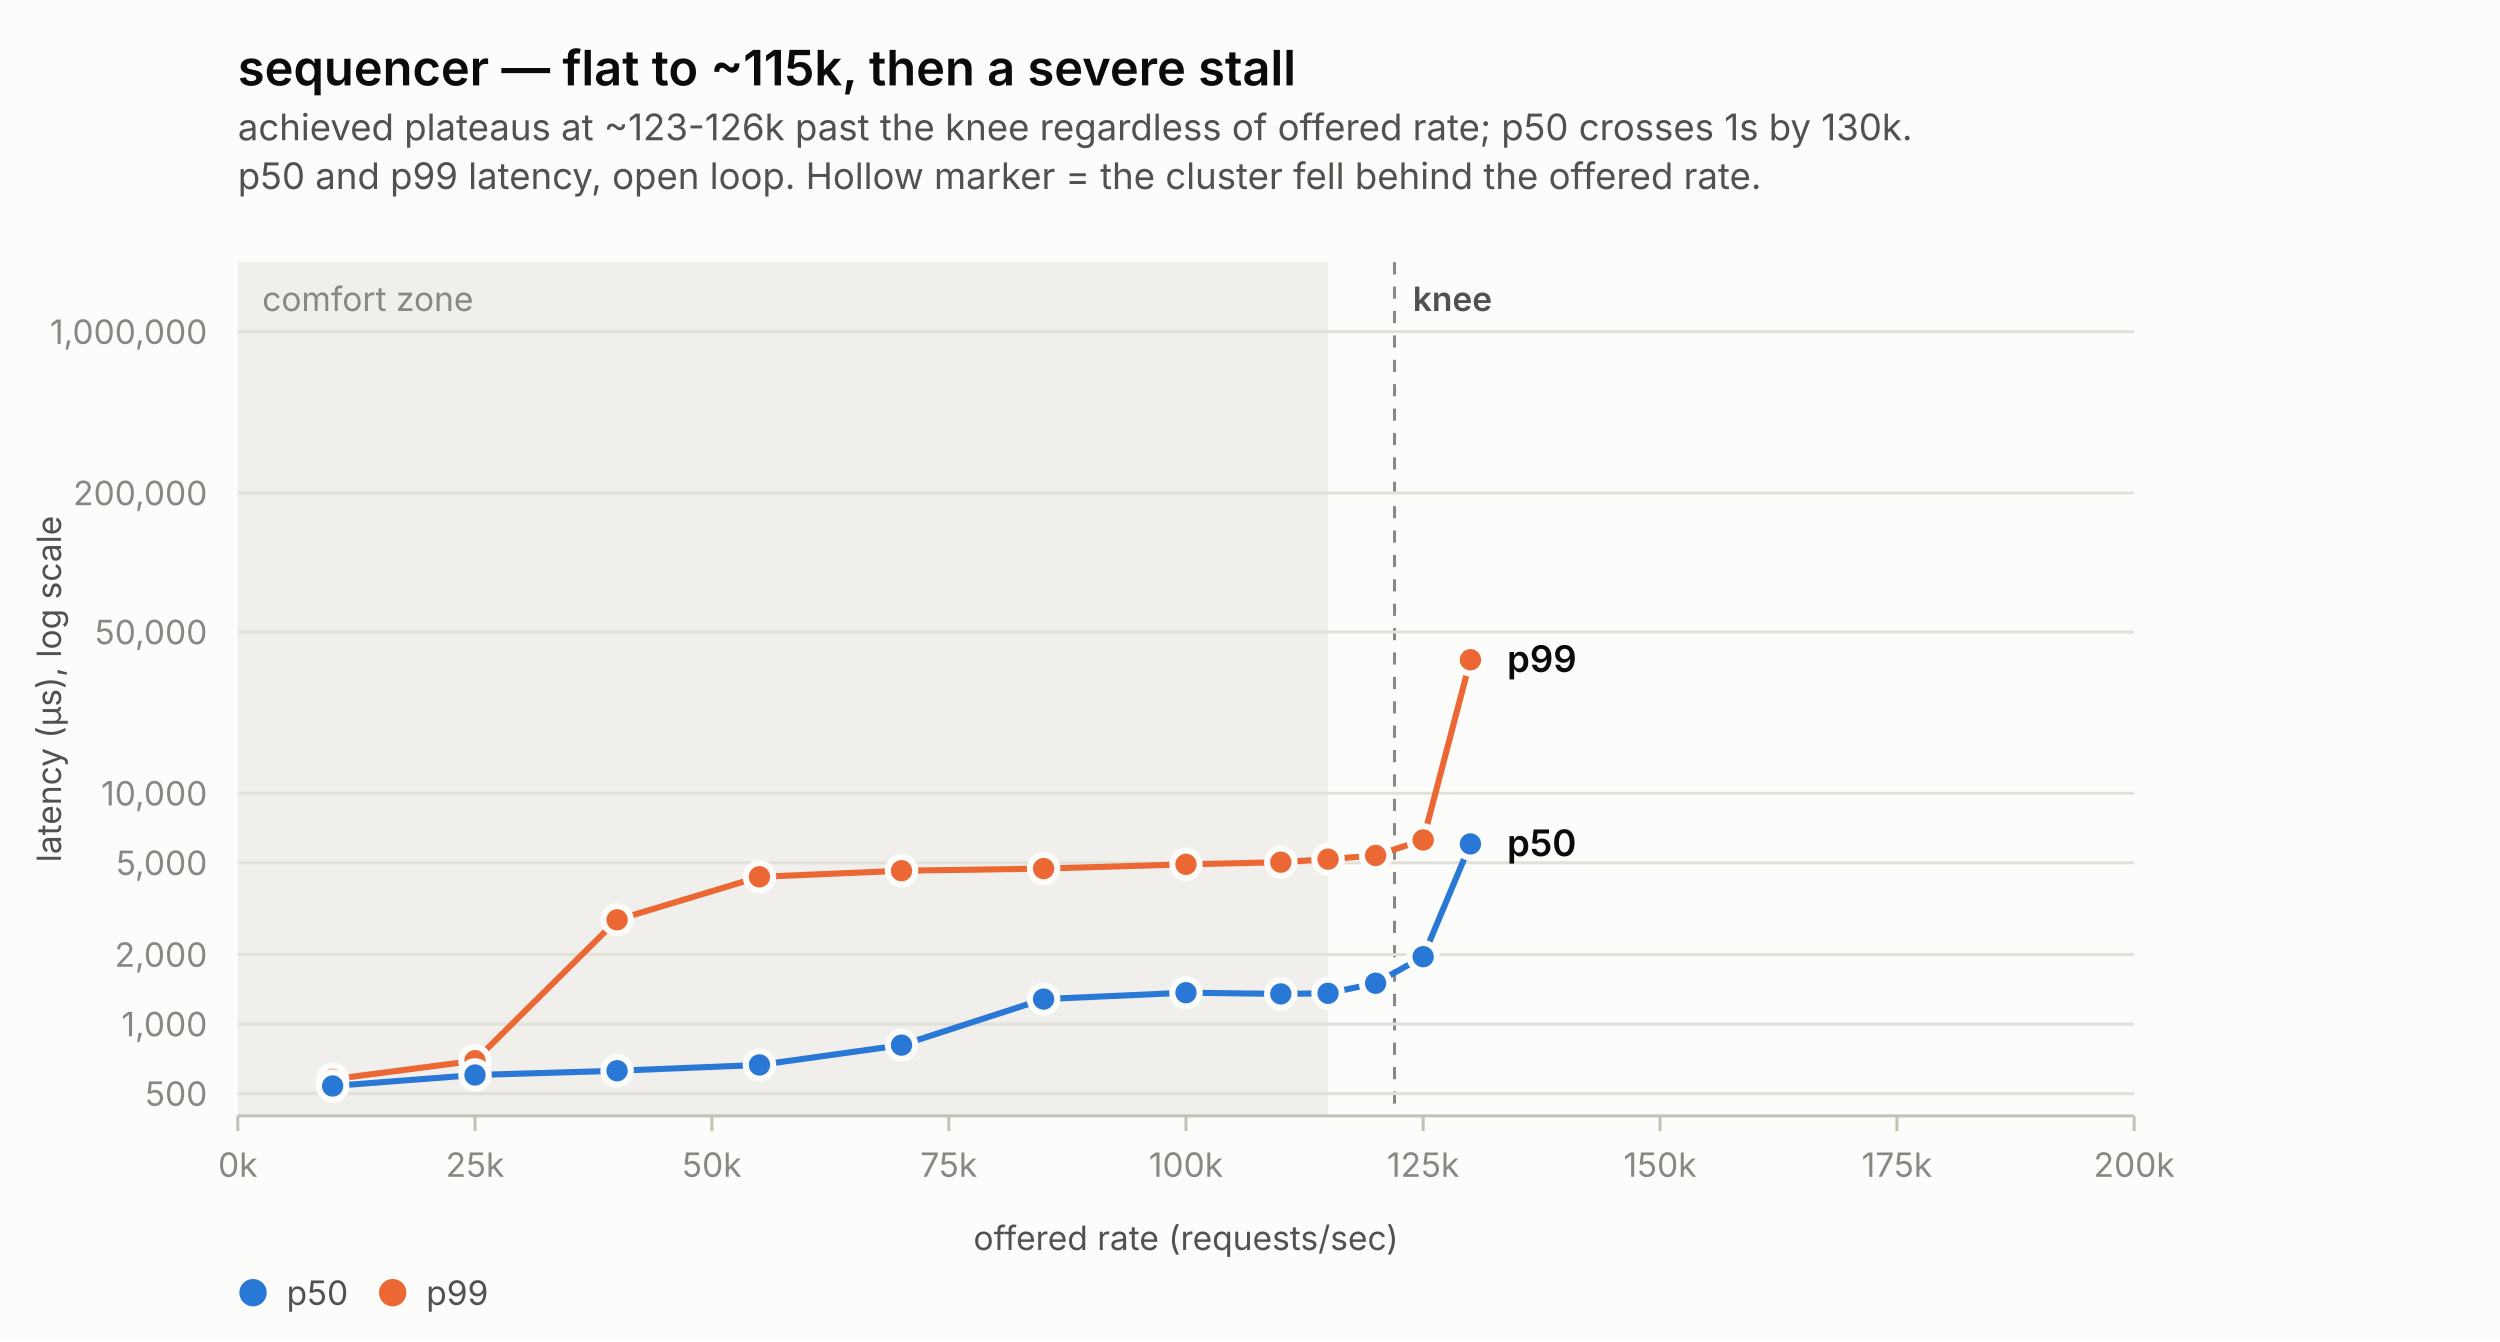
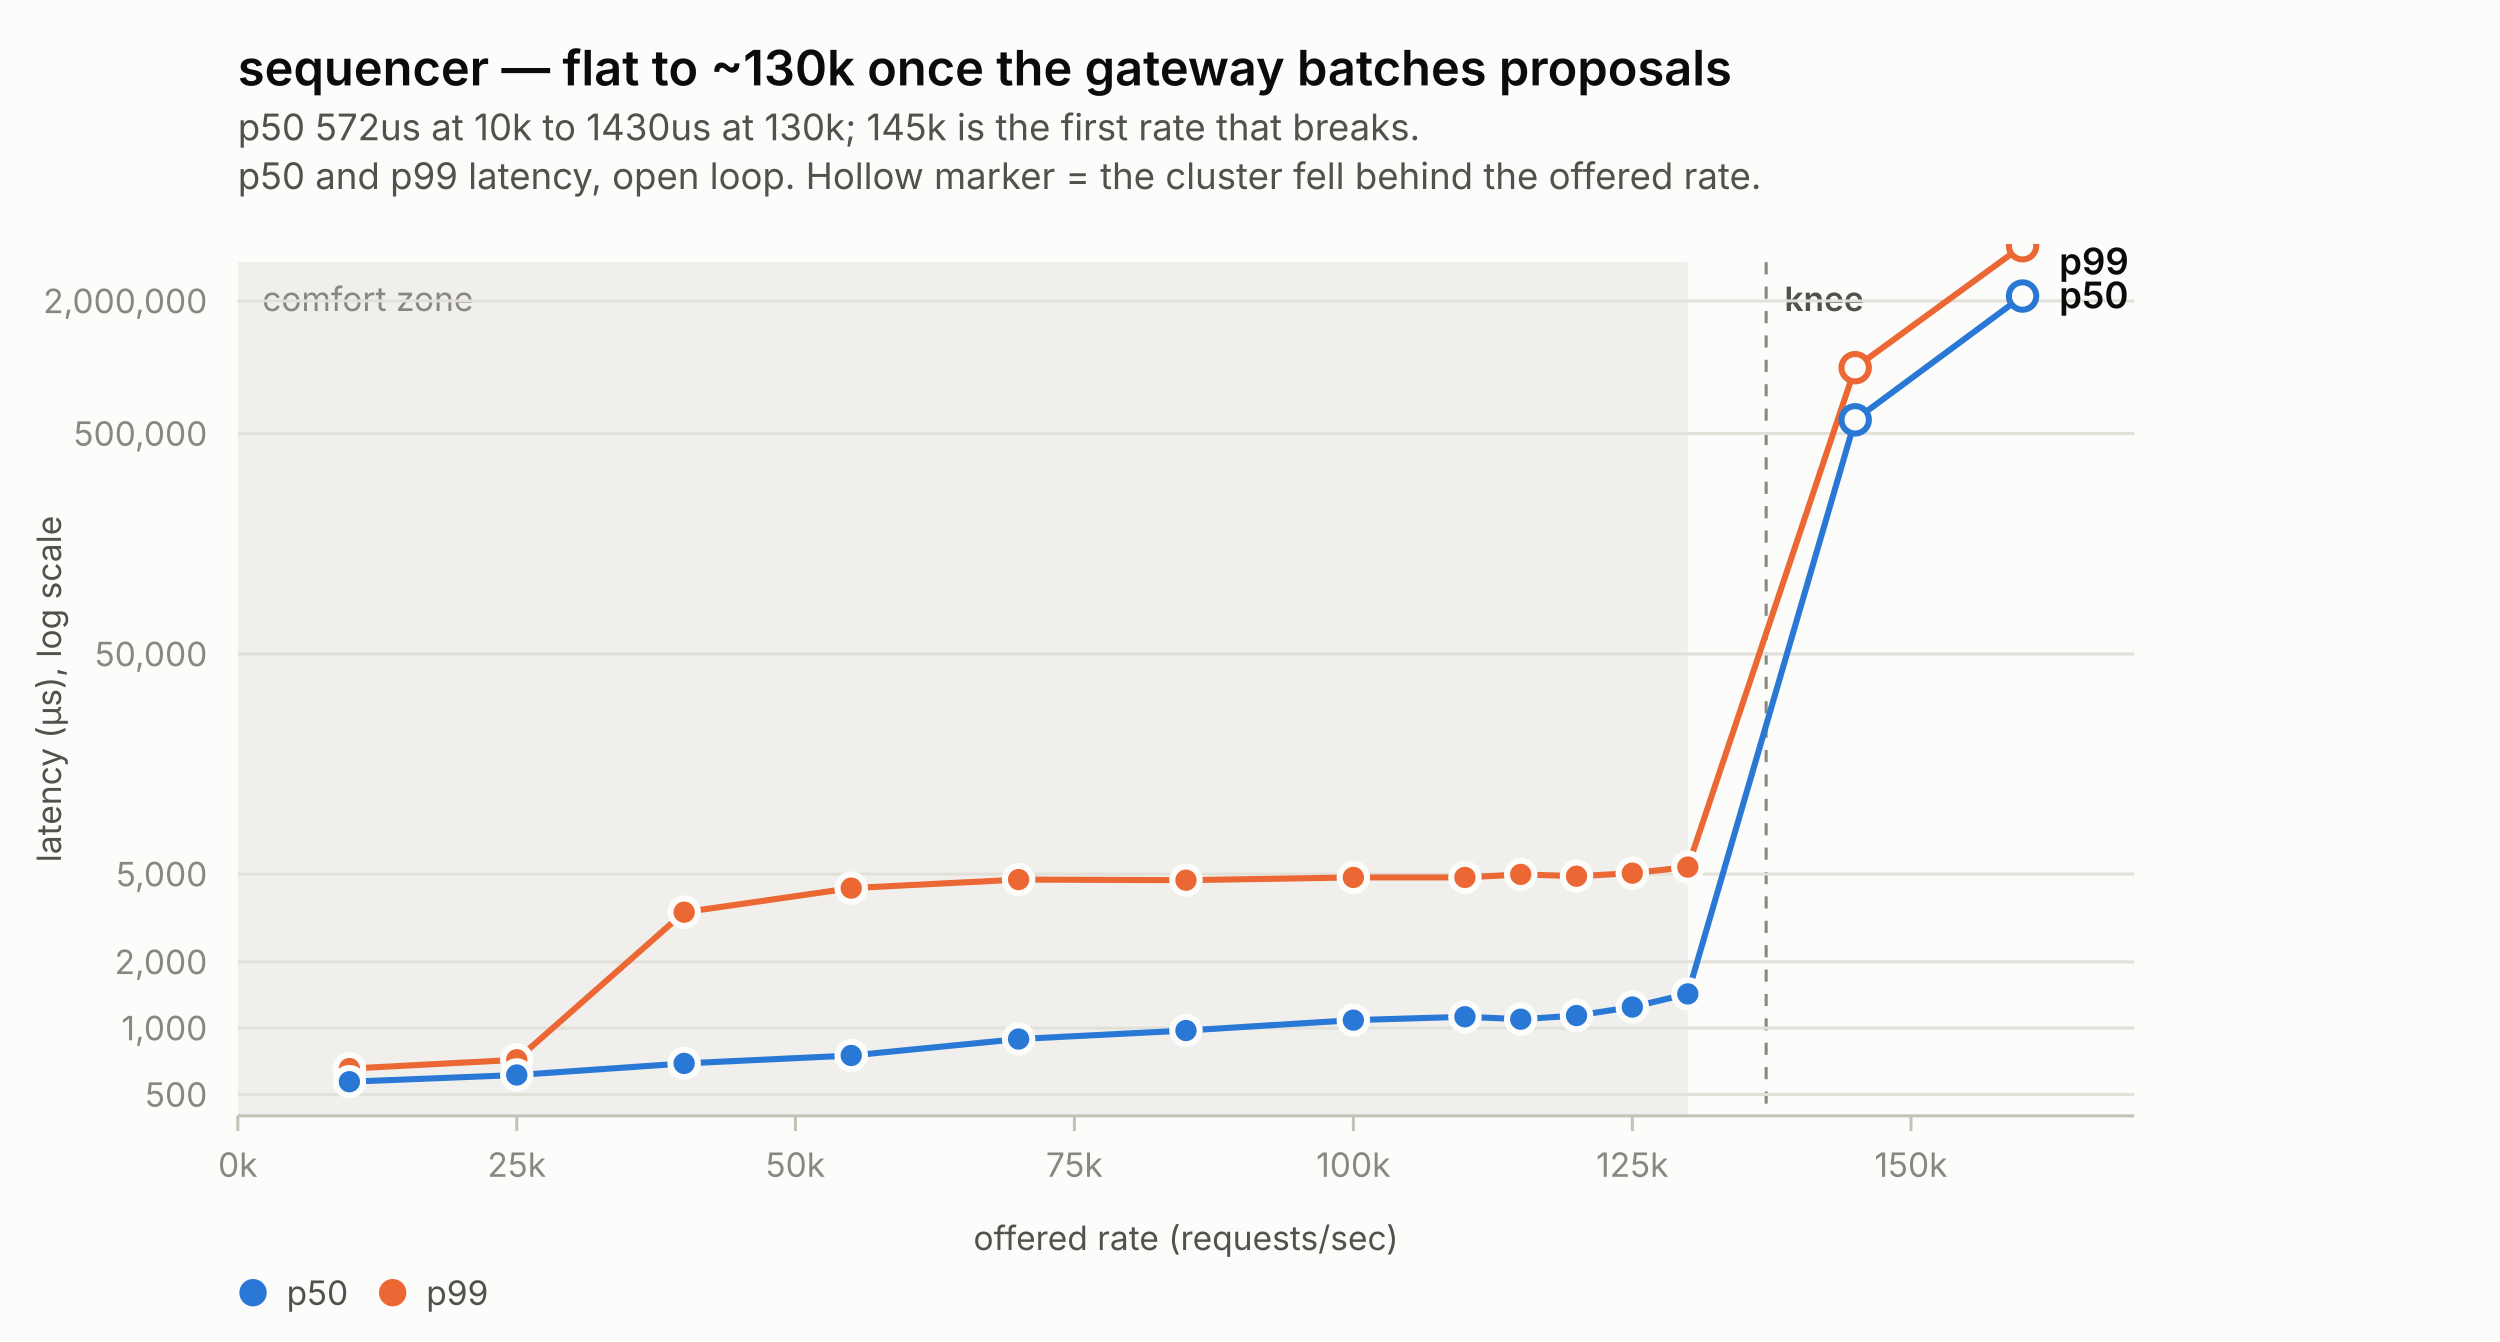
- <svg xmlns="http://www.w3.org/2000/svg" width="820" height="440" viewBox="0 0 820 440" font-family="system-ui,-apple-system,&quot;Segoe UI&quot;,sans-serif" role="img" aria-label="sequencer — flat to ~115k, then a severe stall">
+ <svg xmlns="http://www.w3.org/2000/svg" width="820" height="440" viewBox="0 0 820 440" font-family="system-ui,-apple-system,&quot;Segoe UI&quot;,sans-serif" role="img" aria-label="sequencer — flat to ~130k once the gateway batches proposals">
  <rect width="820" height="440" fill="#fcfcfb" />
-   <text x="78" y="28" font-size="16" font-weight="600" fill="#0b0b0b">sequencer — flat to ~115k, then a severe stall</text>
-   <text x="78" y="46" font-size="12" fill="#52514e">achieved plateaus at ~123-126k past the knee regardless of offered rate; p50 crosses 1s by 130k.</text>
+   <text x="78" y="28" font-size="16" font-weight="600" fill="#0b0b0b">sequencer — flat to ~130k once the gateway batches proposals</text>
+   <text x="78" y="46" font-size="12" fill="#52514e">p50 572us at 10k to 1430us at 130k; 145k is the first rate that breaks.</text>
  <text x="78" y="62" font-size="12" fill="#52514e">p50 and p99 latency, open loop. Hollow marker = the cluster fell behind the offered rate.</text>
-   <rect x="78" y="86" width="357.6" height="280" fill="#f0efec" />
+   <rect x="78" y="86" width="475.6" height="280" fill="#f0efec" />
  <text x="86" y="102" font-size="11" fill="#898781">comfort zone</text>
-   <line x1="457.4" y1="86" x2="457.4" y2="366" stroke="#898781" stroke-width="1" stroke-dasharray="4 4" />
-   <text x="463.4" y="102" font-size="11" font-weight="600" fill="#52514e">knee</text>
-   <line x1="78" y1="358.7" x2="700" y2="358.7" stroke="#e1e0d9" stroke-width="1" />
-   <text x="68" y="362.7" font-size="11" fill="#898781" text-anchor="end">500</text>
-   <line x1="78" y1="335.9" x2="700" y2="335.9" stroke="#e1e0d9" stroke-width="1" />
-   <text x="68" y="339.9" font-size="11" fill="#898781" text-anchor="end">1,000</text>
-   <line x1="78" y1="313.1" x2="700" y2="313.1" stroke="#e1e0d9" stroke-width="1" />
-   <text x="68" y="317.1" font-size="11" fill="#898781" text-anchor="end">2,000</text>
-   <line x1="78" y1="283.0" x2="700" y2="283.0" stroke="#e1e0d9" stroke-width="1" />
-   <text x="68" y="287.0" font-size="11" fill="#898781" text-anchor="end">5,000</text>
-   <line x1="78" y1="260.2" x2="700" y2="260.2" stroke="#e1e0d9" stroke-width="1" />
-   <text x="68" y="264.2" font-size="11" fill="#898781" text-anchor="end">10,000</text>
-   <line x1="78" y1="207.3" x2="700" y2="207.3" stroke="#e1e0d9" stroke-width="1" />
-   <text x="68" y="211.3" font-size="11" fill="#898781" text-anchor="end">50,000</text>
-   <line x1="78" y1="161.7" x2="700" y2="161.7" stroke="#e1e0d9" stroke-width="1" />
-   <text x="68" y="165.7" font-size="11" fill="#898781" text-anchor="end">200,000</text>
-   <line x1="78" y1="108.8" x2="700" y2="108.8" stroke="#e1e0d9" stroke-width="1" />
-   <text x="68" y="112.8" font-size="11" fill="#898781" text-anchor="end">1,000,000</text>
+   <line x1="579.3" y1="86" x2="579.3" y2="366" stroke="#898781" stroke-width="1" stroke-dasharray="4 4" />
+   <text x="585.3" y="102" font-size="11" font-weight="600" fill="#52514e">knee</text>
+   <line x1="78" y1="359.0" x2="700" y2="359.0" stroke="#e1e0d9" stroke-width="1" />
+   <text x="68" y="363.0" font-size="11" fill="#898781" text-anchor="end">500</text>
+   <line x1="78" y1="337.2" x2="700" y2="337.2" stroke="#e1e0d9" stroke-width="1" />
+   <text x="68" y="341.2" font-size="11" fill="#898781" text-anchor="end">1,000</text>
+   <line x1="78" y1="315.5" x2="700" y2="315.5" stroke="#e1e0d9" stroke-width="1" />
+   <text x="68" y="319.5" font-size="11" fill="#898781" text-anchor="end">2,000</text>
+   <line x1="78" y1="286.7" x2="700" y2="286.7" stroke="#e1e0d9" stroke-width="1" />
+   <text x="68" y="290.7" font-size="11" fill="#898781" text-anchor="end">5,000</text>
+   <line x1="78" y1="214.5" x2="700" y2="214.5" stroke="#e1e0d9" stroke-width="1" />
+   <text x="68" y="218.5" font-size="11" fill="#898781" text-anchor="end">50,000</text>
+   <line x1="78" y1="142.2" x2="700" y2="142.2" stroke="#e1e0d9" stroke-width="1" />
+   <text x="68" y="146.2" font-size="11" fill="#898781" text-anchor="end">500,000</text>
+   <line x1="78" y1="98.7" x2="700" y2="98.7" stroke="#e1e0d9" stroke-width="1" />
+   <text x="68" y="102.7" font-size="11" fill="#898781" text-anchor="end">2,000,000</text>
  <text x="20" y="226" font-size="11" fill="#52514e" text-anchor="middle" transform="rotate(-90 20 226)">latency (µs), log scale</text>
  <line x1="78" y1="366" x2="700" y2="366" stroke="#c3c2b7" stroke-width="1" />
  <line x1="78.0" y1="366" x2="78.0" y2="371" stroke="#c3c2b7" stroke-width="1" />
  <text x="78.0" y="386" font-size="11" fill="#898781" text-anchor="middle">0k</text>
-   <line x1="155.8" y1="366" x2="155.8" y2="371" stroke="#c3c2b7" stroke-width="1" />
-   <text x="155.8" y="386" font-size="11" fill="#898781" text-anchor="middle">25k</text>
-   <line x1="233.5" y1="366" x2="233.5" y2="371" stroke="#c3c2b7" stroke-width="1" />
-   <text x="233.5" y="386" font-size="11" fill="#898781" text-anchor="middle">50k</text>
-   <line x1="311.2" y1="366" x2="311.2" y2="371" stroke="#c3c2b7" stroke-width="1" />
-   <text x="311.2" y="386" font-size="11" fill="#898781" text-anchor="middle">75k</text>
-   <line x1="389.0" y1="366" x2="389.0" y2="371" stroke="#c3c2b7" stroke-width="1" />
-   <text x="389.0" y="386" font-size="11" fill="#898781" text-anchor="middle">100k</text>
-   <line x1="466.8" y1="366" x2="466.8" y2="371" stroke="#c3c2b7" stroke-width="1" />
-   <text x="466.8" y="386" font-size="11" fill="#898781" text-anchor="middle">125k</text>
-   <line x1="544.5" y1="366" x2="544.5" y2="371" stroke="#c3c2b7" stroke-width="1" />
-   <text x="544.5" y="386" font-size="11" fill="#898781" text-anchor="middle">150k</text>
-   <line x1="622.2" y1="366" x2="622.2" y2="371" stroke="#c3c2b7" stroke-width="1" />
-   <text x="622.2" y="386" font-size="11" fill="#898781" text-anchor="middle">175k</text>
-   <line x1="700.0" y1="366" x2="700.0" y2="371" stroke="#c3c2b7" stroke-width="1" />
-   <text x="700.0" y="386" font-size="11" fill="#898781" text-anchor="middle">200k</text>
+   <line x1="169.5" y1="366" x2="169.5" y2="371" stroke="#c3c2b7" stroke-width="1" />
+   <text x="169.5" y="386" font-size="11" fill="#898781" text-anchor="middle">25k</text>
+   <line x1="260.9" y1="366" x2="260.9" y2="371" stroke="#c3c2b7" stroke-width="1" />
+   <text x="260.9" y="386" font-size="11" fill="#898781" text-anchor="middle">50k</text>
+   <line x1="352.4" y1="366" x2="352.4" y2="371" stroke="#c3c2b7" stroke-width="1" />
+   <text x="352.4" y="386" font-size="11" fill="#898781" text-anchor="middle">75k</text>
+   <line x1="443.9" y1="366" x2="443.9" y2="371" stroke="#c3c2b7" stroke-width="1" />
+   <text x="443.9" y="386" font-size="11" fill="#898781" text-anchor="middle">100k</text>
+   <line x1="535.4" y1="366" x2="535.4" y2="371" stroke="#c3c2b7" stroke-width="1" />
+   <text x="535.4" y="386" font-size="11" fill="#898781" text-anchor="middle">125k</text>
+   <line x1="626.8" y1="366" x2="626.8" y2="371" stroke="#c3c2b7" stroke-width="1" />
+   <text x="626.8" y="386" font-size="11" fill="#898781" text-anchor="middle">150k</text>
  <text x="389" y="410" font-size="11" fill="#52514e" text-anchor="middle">offered rate (requests/sec)</text>
  <defs>
    <clipPath id="plot">
      <rect x="72" y="80" width="634" height="292" />
    </clipPath>
  </defs>
  <g clip-path="url(#plot)">
-     <path d="M109.1,354.0 L155.8,347.9 L202.4,301.7 L249.1,287.6 L295.7,285.6 L342.3,284.9 L389.0,283.5 L420.1,282.8 L435.6,281.8 L451.2,280.6 L466.8,275.5 L482.3,216.4" fill="none" stroke="#eb6834" stroke-width="2" stroke-linejoin="round" stroke-linecap="round" />
-     <circle cx="109.1" cy="354.0" r="4.5" fill="#eb6834" stroke="#fcfcfb" stroke-width="2" />
-     <circle cx="155.8" cy="347.9" r="4.5" fill="#eb6834" stroke="#fcfcfb" stroke-width="2" />
-     <circle cx="202.4" cy="301.7" r="4.5" fill="#eb6834" stroke="#fcfcfb" stroke-width="2" />
-     <circle cx="249.1" cy="287.6" r="4.5" fill="#eb6834" stroke="#fcfcfb" stroke-width="2" />
-     <circle cx="295.7" cy="285.6" r="4.5" fill="#eb6834" stroke="#fcfcfb" stroke-width="2" />
-     <circle cx="342.3" cy="284.9" r="4.5" fill="#eb6834" stroke="#fcfcfb" stroke-width="2" />
-     <circle cx="389.0" cy="283.5" r="4.5" fill="#eb6834" stroke="#fcfcfb" stroke-width="2" />
-     <circle cx="420.1" cy="282.8" r="4.5" fill="#eb6834" stroke="#fcfcfb" stroke-width="2" />
-     <circle cx="435.6" cy="281.8" r="4.5" fill="#eb6834" stroke="#fcfcfb" stroke-width="2" />
-     <circle cx="451.2" cy="280.6" r="4.5" fill="#eb6834" stroke="#fcfcfb" stroke-width="2" />
-     <circle cx="466.8" cy="275.5" r="4.5" fill="#eb6834" stroke="#fcfcfb" stroke-width="2" />
-     <circle cx="482.3" cy="216.4" r="4.5" fill="#eb6834" stroke="#fcfcfb" stroke-width="2" />
-     <path d="M109.1,356.2 L155.8,352.6 L202.4,351.2 L249.1,349.3 L295.7,342.8 L342.3,327.7 L389.0,325.6 L420.1,326.0 L435.6,325.8 L451.2,322.5 L466.8,313.8 L482.3,276.8" fill="none" stroke="#2a78d6" stroke-width="2" stroke-linejoin="round" stroke-linecap="round" />
-     <circle cx="109.1" cy="356.2" r="4.5" fill="#2a78d6" stroke="#fcfcfb" stroke-width="2" />
-     <circle cx="155.8" cy="352.6" r="4.5" fill="#2a78d6" stroke="#fcfcfb" stroke-width="2" />
-     <circle cx="202.4" cy="351.2" r="4.5" fill="#2a78d6" stroke="#fcfcfb" stroke-width="2" />
-     <circle cx="249.1" cy="349.3" r="4.5" fill="#2a78d6" stroke="#fcfcfb" stroke-width="2" />
-     <circle cx="295.7" cy="342.8" r="4.5" fill="#2a78d6" stroke="#fcfcfb" stroke-width="2" />
-     <circle cx="342.3" cy="327.7" r="4.5" fill="#2a78d6" stroke="#fcfcfb" stroke-width="2" />
-     <circle cx="389.0" cy="325.6" r="4.5" fill="#2a78d6" stroke="#fcfcfb" stroke-width="2" />
-     <circle cx="420.1" cy="326.0" r="4.5" fill="#2a78d6" stroke="#fcfcfb" stroke-width="2" />
-     <circle cx="435.6" cy="325.8" r="4.5" fill="#2a78d6" stroke="#fcfcfb" stroke-width="2" />
-     <circle cx="451.2" cy="322.5" r="4.5" fill="#2a78d6" stroke="#fcfcfb" stroke-width="2" />
-     <circle cx="466.8" cy="313.8" r="4.5" fill="#2a78d6" stroke="#fcfcfb" stroke-width="2" />
-     <circle cx="482.3" cy="276.8" r="4.5" fill="#2a78d6" stroke="#fcfcfb" stroke-width="2" />
+     <path d="M114.6,350.5 L169.5,347.6 L224.4,299.2 L279.2,291.3 L334.1,288.5 L389.0,288.7 L443.9,287.8 L480.5,287.8 L498.8,286.8 L517.1,287.4 L535.4,286.4 L553.6,284.4 L608.5,120.6 L663.4,80.6" fill="none" stroke="#eb6834" stroke-width="2" stroke-linejoin="round" stroke-linecap="round" />
+     <circle cx="114.6" cy="350.5" r="4.5" fill="#eb6834" stroke="#fcfcfb" stroke-width="2" />
+     <circle cx="169.5" cy="347.6" r="4.5" fill="#eb6834" stroke="#fcfcfb" stroke-width="2" />
+     <circle cx="224.4" cy="299.2" r="4.5" fill="#eb6834" stroke="#fcfcfb" stroke-width="2" />
+     <circle cx="279.2" cy="291.3" r="4.5" fill="#eb6834" stroke="#fcfcfb" stroke-width="2" />
+     <circle cx="334.1" cy="288.5" r="4.5" fill="#eb6834" stroke="#fcfcfb" stroke-width="2" />
+     <circle cx="389.0" cy="288.7" r="4.5" fill="#eb6834" stroke="#fcfcfb" stroke-width="2" />
+     <circle cx="443.9" cy="287.8" r="4.5" fill="#eb6834" stroke="#fcfcfb" stroke-width="2" />
+     <circle cx="480.5" cy="287.8" r="4.5" fill="#eb6834" stroke="#fcfcfb" stroke-width="2" />
+     <circle cx="498.8" cy="286.8" r="4.5" fill="#eb6834" stroke="#fcfcfb" stroke-width="2" />
+     <circle cx="517.1" cy="287.4" r="4.5" fill="#eb6834" stroke="#fcfcfb" stroke-width="2" />
+     <circle cx="535.4" cy="286.4" r="4.5" fill="#eb6834" stroke="#fcfcfb" stroke-width="2" />
+     <circle cx="553.6" cy="284.4" r="4.5" fill="#eb6834" stroke="#fcfcfb" stroke-width="2" />
+     <circle cx="608.5" cy="120.6" r="4.5" fill="#fcfcfb" stroke="#eb6834" stroke-width="2" />
+     <circle cx="663.4" cy="80.6" r="4.5" fill="#fcfcfb" stroke="#eb6834" stroke-width="2" />
+     <path d="M114.6,354.8 L169.5,352.6 L224.4,348.8 L279.2,346.2 L334.1,340.8 L389.0,338.0 L443.9,334.6 L480.5,333.5 L498.8,334.3 L517.1,333.1 L535.4,330.3 L553.6,326.0 L608.5,137.7 L663.4,97.1" fill="none" stroke="#2a78d6" stroke-width="2" stroke-linejoin="round" stroke-linecap="round" />
+     <circle cx="114.6" cy="354.8" r="4.5" fill="#2a78d6" stroke="#fcfcfb" stroke-width="2" />
+     <circle cx="169.5" cy="352.6" r="4.5" fill="#2a78d6" stroke="#fcfcfb" stroke-width="2" />
+     <circle cx="224.4" cy="348.8" r="4.5" fill="#2a78d6" stroke="#fcfcfb" stroke-width="2" />
+     <circle cx="279.2" cy="346.2" r="4.5" fill="#2a78d6" stroke="#fcfcfb" stroke-width="2" />
+     <circle cx="334.1" cy="340.8" r="4.5" fill="#2a78d6" stroke="#fcfcfb" stroke-width="2" />
+     <circle cx="389.0" cy="338.0" r="4.5" fill="#2a78d6" stroke="#fcfcfb" stroke-width="2" />
+     <circle cx="443.9" cy="334.6" r="4.5" fill="#2a78d6" stroke="#fcfcfb" stroke-width="2" />
+     <circle cx="480.5" cy="333.5" r="4.5" fill="#2a78d6" stroke="#fcfcfb" stroke-width="2" />
+     <circle cx="498.8" cy="334.3" r="4.5" fill="#2a78d6" stroke="#fcfcfb" stroke-width="2" />
+     <circle cx="517.1" cy="333.1" r="4.5" fill="#2a78d6" stroke="#fcfcfb" stroke-width="2" />
+     <circle cx="535.4" cy="330.3" r="4.5" fill="#2a78d6" stroke="#fcfcfb" stroke-width="2" />
+     <circle cx="553.6" cy="326.0" r="4.5" fill="#2a78d6" stroke="#fcfcfb" stroke-width="2" />
+     <circle cx="608.5" cy="137.7" r="4.5" fill="#fcfcfb" stroke="#2a78d6" stroke-width="2" />
+     <circle cx="663.4" cy="97.1" r="4.5" fill="#fcfcfb" stroke="#2a78d6" stroke-width="2" />
  </g>
-   <text x="494.3" y="220.4" font-size="12" font-weight="600" fill="#0b0b0b">p99</text>
-   <text x="494.3" y="280.8" font-size="12" font-weight="600" fill="#0b0b0b">p50</text>
+   <text x="675.4" y="90.0" font-size="12" font-weight="600" fill="#0b0b0b">p99</text>
+   <text x="675.4" y="101.1" font-size="12" font-weight="600" fill="#0b0b0b">p50</text>
  <circle cx="83" cy="424" r="4.5" fill="#2a78d6" />
  <text x="94" y="428" font-size="11" fill="#52514e">p50</text>
  <circle cx="128.8" cy="424" r="4.5" fill="#eb6834" />
  <text x="139.8" y="428" font-size="11" fill="#52514e">p99</text>
</svg>
